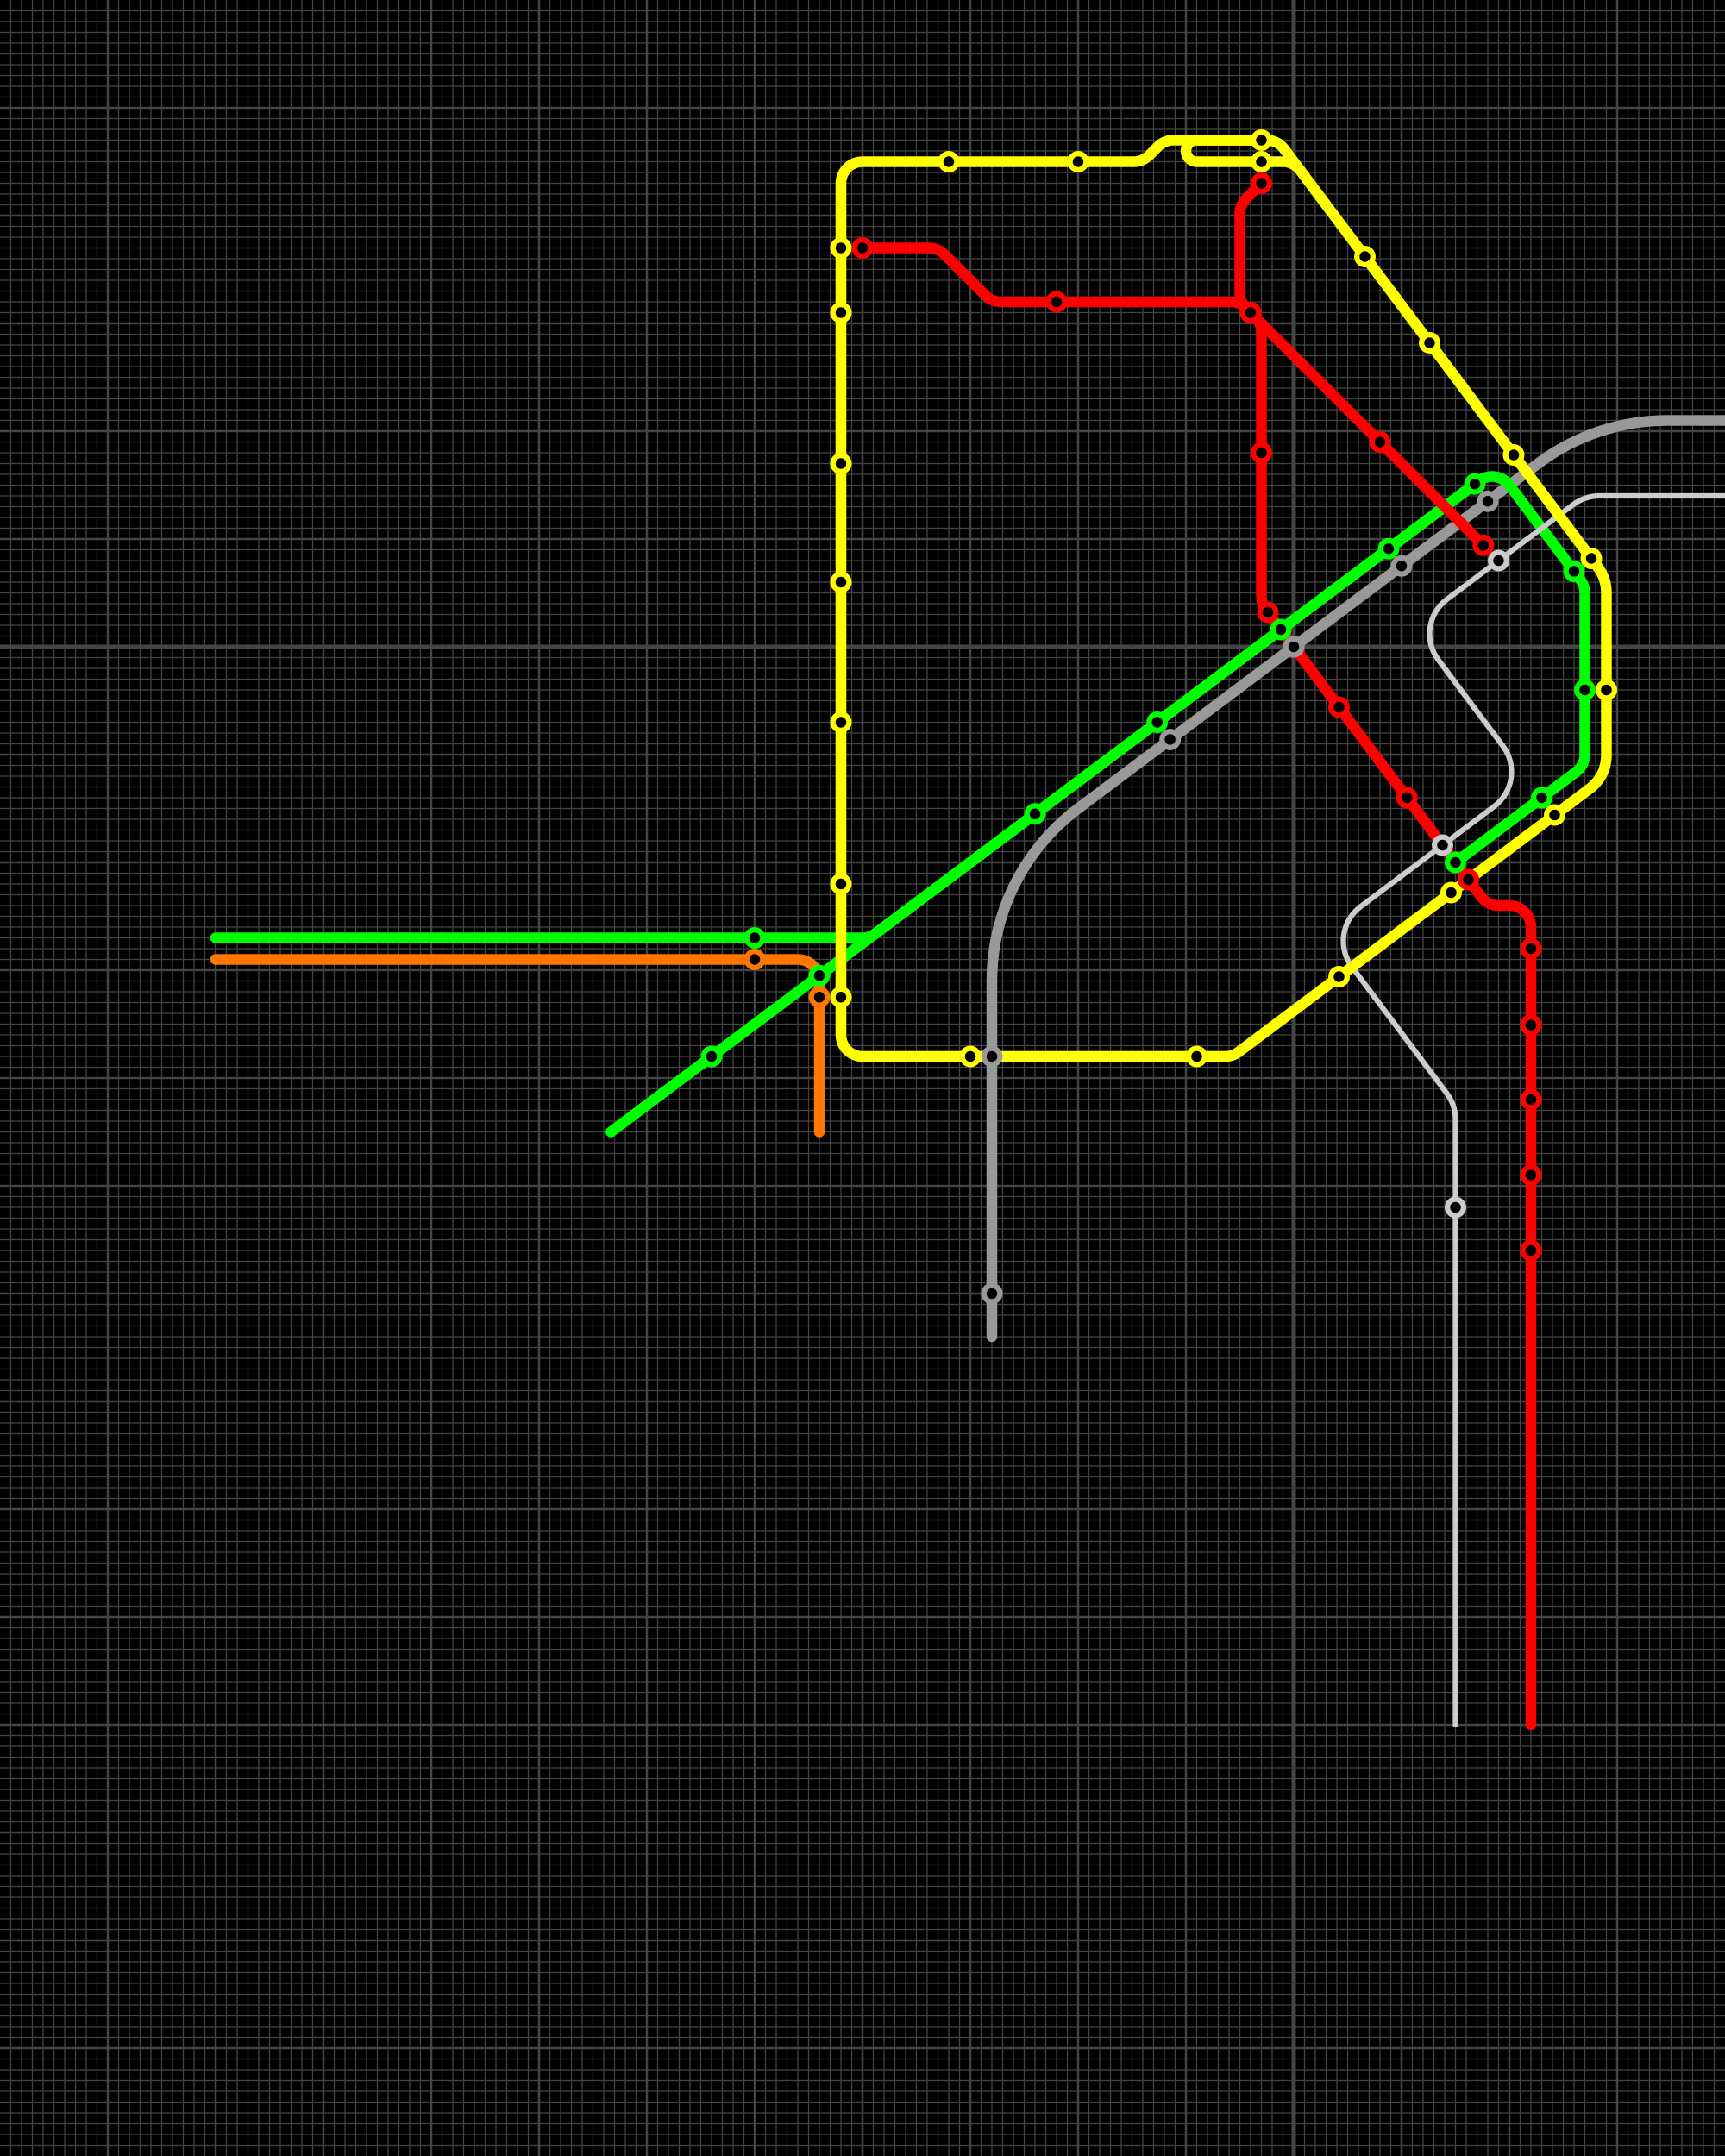
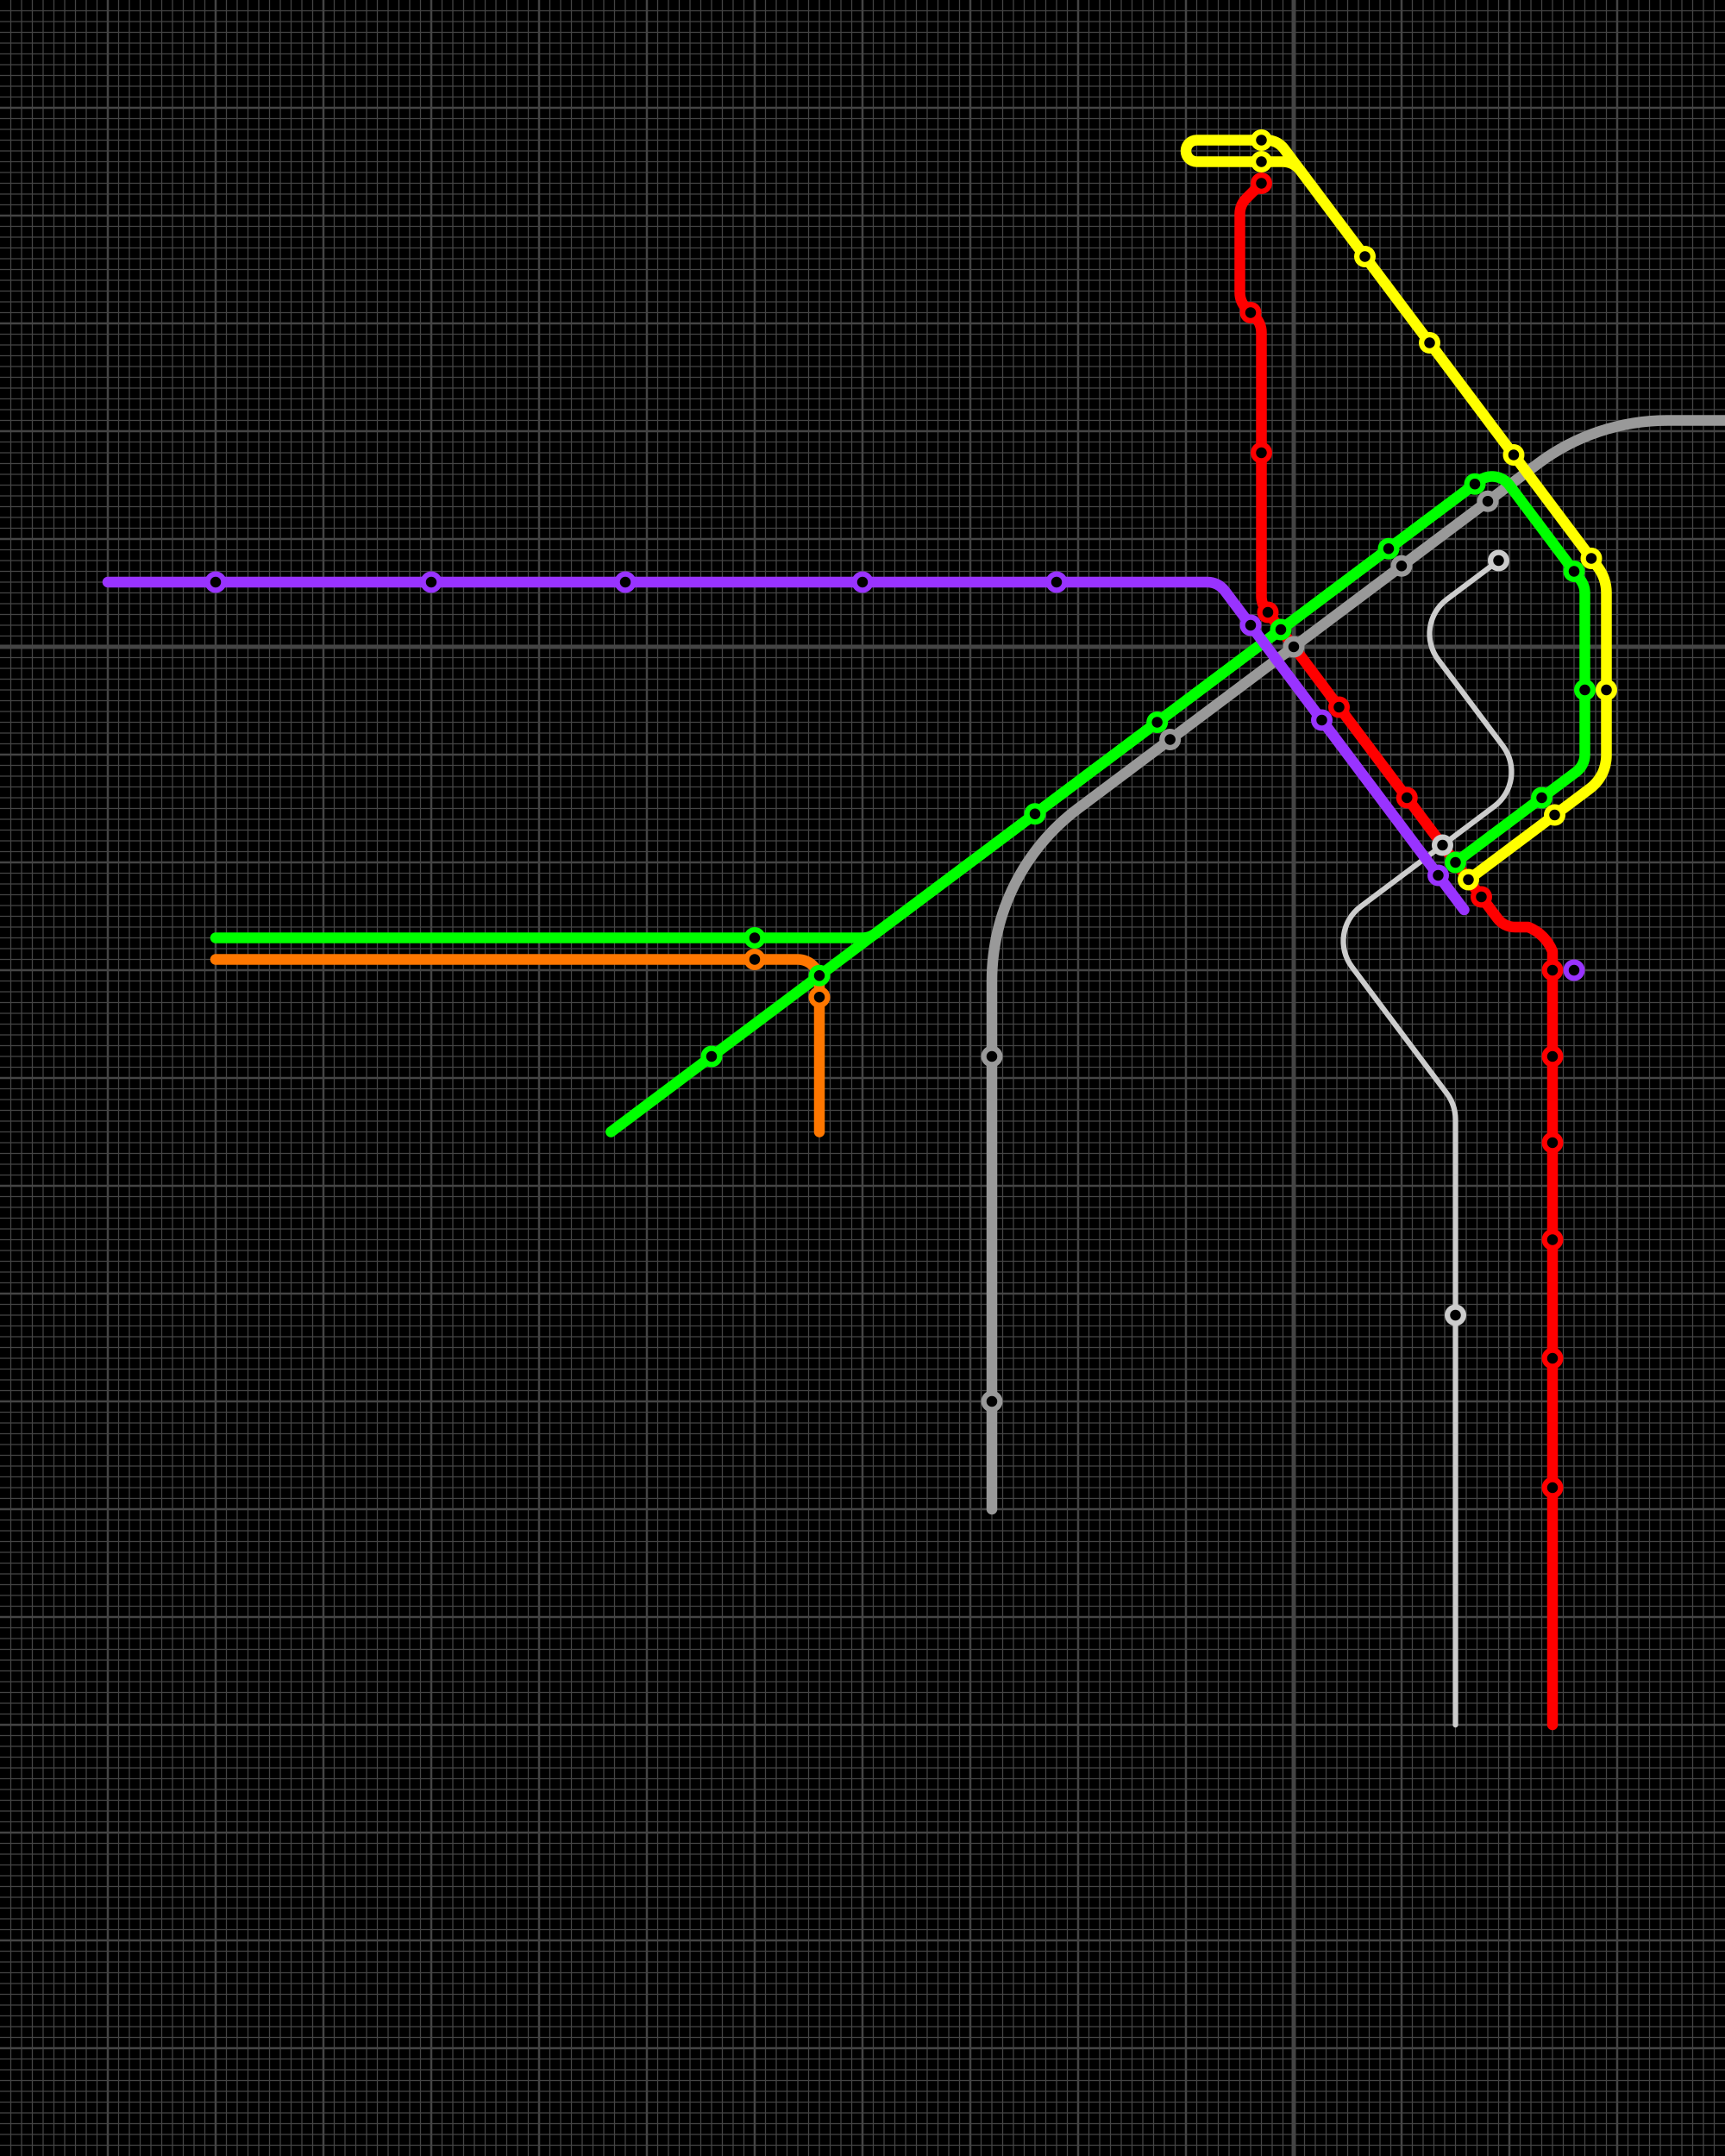
<svg xmlns="http://www.w3.org/2000/svg" baseProfile="full" height="2000" version="1.1" width="1600">
  <defs />
  <rect fill="#000000" height="2000" width="1600" x="0" y="0" />
  <line stroke="#444444" x1="10" x2="10" y1="0" y2="2000" />
  <line stroke="#444444" x1="20" x2="20" y1="0" y2="2000" />
  <line stroke="#444444" x1="30" x2="30" y1="0" y2="2000" />
  <line stroke="#444444" x1="40" x2="40" y1="0" y2="2000" />
  <line stroke="#444444" x1="50" x2="50" y1="0" y2="2000" />
  <line stroke="#444444" x1="60" x2="60" y1="0" y2="2000" />
  <line stroke="#444444" x1="70" x2="70" y1="0" y2="2000" />
  <line stroke="#444444" x1="80" x2="80" y1="0" y2="2000" />
  <line stroke="#444444" x1="90" x2="90" y1="0" y2="2000" />
  <line stroke="#444444" x1="100" x2="100" y1="0" y2="2000" />
  <line stroke="#444444" x1="110" x2="110" y1="0" y2="2000" />
  <line stroke="#444444" x1="120" x2="120" y1="0" y2="2000" />
  <line stroke="#444444" x1="130" x2="130" y1="0" y2="2000" />
  <line stroke="#444444" x1="140" x2="140" y1="0" y2="2000" />
  <line stroke="#444444" x1="150" x2="150" y1="0" y2="2000" />
  <line stroke="#444444" x1="160" x2="160" y1="0" y2="2000" />
  <line stroke="#444444" x1="170" x2="170" y1="0" y2="2000" />
  <line stroke="#444444" x1="180" x2="180" y1="0" y2="2000" />
  <line stroke="#444444" x1="190" x2="190" y1="0" y2="2000" />
  <line stroke="#444444" x1="200" x2="200" y1="0" y2="2000" />
  <line stroke="#444444" x1="210" x2="210" y1="0" y2="2000" />
  <line stroke="#444444" x1="220" x2="220" y1="0" y2="2000" />
  <line stroke="#444444" x1="230" x2="230" y1="0" y2="2000" />
  <line stroke="#444444" x1="240" x2="240" y1="0" y2="2000" />
  <line stroke="#444444" x1="250" x2="250" y1="0" y2="2000" />
  <line stroke="#444444" x1="260" x2="260" y1="0" y2="2000" />
  <line stroke="#444444" x1="270" x2="270" y1="0" y2="2000" />
  <line stroke="#444444" x1="280" x2="280" y1="0" y2="2000" />
  <line stroke="#444444" x1="290" x2="290" y1="0" y2="2000" />
  <line stroke="#444444" x1="300" x2="300" y1="0" y2="2000" />
  <line stroke="#444444" x1="310" x2="310" y1="0" y2="2000" />
  <line stroke="#444444" x1="320" x2="320" y1="0" y2="2000" />
  <line stroke="#444444" x1="330" x2="330" y1="0" y2="2000" />
  <line stroke="#444444" x1="340" x2="340" y1="0" y2="2000" />
  <line stroke="#444444" x1="350" x2="350" y1="0" y2="2000" />
  <line stroke="#444444" x1="360" x2="360" y1="0" y2="2000" />
  <line stroke="#444444" x1="370" x2="370" y1="0" y2="2000" />
  <line stroke="#444444" x1="380" x2="380" y1="0" y2="2000" />
  <line stroke="#444444" x1="390" x2="390" y1="0" y2="2000" />
  <line stroke="#444444" x1="400" x2="400" y1="0" y2="2000" />
  <line stroke="#444444" x1="410" x2="410" y1="0" y2="2000" />
  <line stroke="#444444" x1="420" x2="420" y1="0" y2="2000" />
  <line stroke="#444444" x1="430" x2="430" y1="0" y2="2000" />
  <line stroke="#444444" x1="440" x2="440" y1="0" y2="2000" />
  <line stroke="#444444" x1="450" x2="450" y1="0" y2="2000" />
  <line stroke="#444444" x1="460" x2="460" y1="0" y2="2000" />
  <line stroke="#444444" x1="470" x2="470" y1="0" y2="2000" />
  <line stroke="#444444" x1="480" x2="480" y1="0" y2="2000" />
  <line stroke="#444444" x1="490" x2="490" y1="0" y2="2000" />
  <line stroke="#444444" x1="500" x2="500" y1="0" y2="2000" />
  <line stroke="#444444" x1="510" x2="510" y1="0" y2="2000" />
  <line stroke="#444444" x1="520" x2="520" y1="0" y2="2000" />
  <line stroke="#444444" x1="530" x2="530" y1="0" y2="2000" />
  <line stroke="#444444" x1="540" x2="540" y1="0" y2="2000" />
  <line stroke="#444444" x1="550" x2="550" y1="0" y2="2000" />
  <line stroke="#444444" x1="560" x2="560" y1="0" y2="2000" />
  <line stroke="#444444" x1="570" x2="570" y1="0" y2="2000" />
  <line stroke="#444444" x1="580" x2="580" y1="0" y2="2000" />
  <line stroke="#444444" x1="590" x2="590" y1="0" y2="2000" />
  <line stroke="#444444" x1="600" x2="600" y1="0" y2="2000" />
  <line stroke="#444444" x1="610" x2="610" y1="0" y2="2000" />
  <line stroke="#444444" x1="620" x2="620" y1="0" y2="2000" />
  <line stroke="#444444" x1="630" x2="630" y1="0" y2="2000" />
  <line stroke="#444444" x1="640" x2="640" y1="0" y2="2000" />
  <line stroke="#444444" x1="650" x2="650" y1="0" y2="2000" />
  <line stroke="#444444" x1="660" x2="660" y1="0" y2="2000" />
  <line stroke="#444444" x1="670" x2="670" y1="0" y2="2000" />
  <line stroke="#444444" x1="680" x2="680" y1="0" y2="2000" />
  <line stroke="#444444" x1="690" x2="690" y1="0" y2="2000" />
  <line stroke="#444444" x1="700" x2="700" y1="0" y2="2000" />
  <line stroke="#444444" x1="710" x2="710" y1="0" y2="2000" />
  <line stroke="#444444" x1="720" x2="720" y1="0" y2="2000" />
  <line stroke="#444444" x1="730" x2="730" y1="0" y2="2000" />
  <line stroke="#444444" x1="740" x2="740" y1="0" y2="2000" />
  <line stroke="#444444" x1="750" x2="750" y1="0" y2="2000" />
  <line stroke="#444444" x1="760" x2="760" y1="0" y2="2000" />
  <line stroke="#444444" x1="770" x2="770" y1="0" y2="2000" />
  <line stroke="#444444" x1="780" x2="780" y1="0" y2="2000" />
  <line stroke="#444444" x1="790" x2="790" y1="0" y2="2000" />
  <line stroke="#444444" x1="800" x2="800" y1="0" y2="2000" />
  <line stroke="#444444" x1="810" x2="810" y1="0" y2="2000" />
  <line stroke="#444444" x1="820" x2="820" y1="0" y2="2000" />
  <line stroke="#444444" x1="830" x2="830" y1="0" y2="2000" />
  <line stroke="#444444" x1="840" x2="840" y1="0" y2="2000" />
  <line stroke="#444444" x1="850" x2="850" y1="0" y2="2000" />
  <line stroke="#444444" x1="860" x2="860" y1="0" y2="2000" />
  <line stroke="#444444" x1="870" x2="870" y1="0" y2="2000" />
  <line stroke="#444444" x1="880" x2="880" y1="0" y2="2000" />
  <line stroke="#444444" x1="890" x2="890" y1="0" y2="2000" />
  <line stroke="#444444" x1="900" x2="900" y1="0" y2="2000" />
  <line stroke="#444444" x1="910" x2="910" y1="0" y2="2000" />
  <line stroke="#444444" x1="920" x2="920" y1="0" y2="2000" />
  <line stroke="#444444" x1="930" x2="930" y1="0" y2="2000" />
  <line stroke="#444444" x1="940" x2="940" y1="0" y2="2000" />
  <line stroke="#444444" x1="950" x2="950" y1="0" y2="2000" />
  <line stroke="#444444" x1="960" x2="960" y1="0" y2="2000" />
  <line stroke="#444444" x1="970" x2="970" y1="0" y2="2000" />
  <line stroke="#444444" x1="980" x2="980" y1="0" y2="2000" />
  <line stroke="#444444" x1="990" x2="990" y1="0" y2="2000" />
  <line stroke="#444444" x1="1000" x2="1000" y1="0" y2="2000" />
  <line stroke="#444444" x1="1010" x2="1010" y1="0" y2="2000" />
  <line stroke="#444444" x1="1020" x2="1020" y1="0" y2="2000" />
  <line stroke="#444444" x1="1030" x2="1030" y1="0" y2="2000" />
  <line stroke="#444444" x1="1040" x2="1040" y1="0" y2="2000" />
  <line stroke="#444444" x1="1050" x2="1050" y1="0" y2="2000" />
  <line stroke="#444444" x1="1060" x2="1060" y1="0" y2="2000" />
  <line stroke="#444444" x1="1070" x2="1070" y1="0" y2="2000" />
  <line stroke="#444444" x1="1080" x2="1080" y1="0" y2="2000" />
  <line stroke="#444444" x1="1090" x2="1090" y1="0" y2="2000" />
  <line stroke="#444444" x1="1100" x2="1100" y1="0" y2="2000" />
  <line stroke="#444444" x1="1110" x2="1110" y1="0" y2="2000" />
  <line stroke="#444444" x1="1120" x2="1120" y1="0" y2="2000" />
  <line stroke="#444444" x1="1130" x2="1130" y1="0" y2="2000" />
  <line stroke="#444444" x1="1140" x2="1140" y1="0" y2="2000" />
  <line stroke="#444444" x1="1150" x2="1150" y1="0" y2="2000" />
  <line stroke="#444444" x1="1160" x2="1160" y1="0" y2="2000" />
  <line stroke="#444444" x1="1170" x2="1170" y1="0" y2="2000" />
  <line stroke="#444444" x1="1180" x2="1180" y1="0" y2="2000" />
  <line stroke="#444444" x1="1190" x2="1190" y1="0" y2="2000" />
  <line stroke="#444444" x1="1200" x2="1200" y1="0" y2="2000" />
  <line stroke="#444444" x1="1210" x2="1210" y1="0" y2="2000" />
  <line stroke="#444444" x1="1220" x2="1220" y1="0" y2="2000" />
  <line stroke="#444444" x1="1230" x2="1230" y1="0" y2="2000" />
  <line stroke="#444444" x1="1240" x2="1240" y1="0" y2="2000" />
  <line stroke="#444444" x1="1250" x2="1250" y1="0" y2="2000" />
  <line stroke="#444444" x1="1260" x2="1260" y1="0" y2="2000" />
  <line stroke="#444444" x1="1270" x2="1270" y1="0" y2="2000" />
  <line stroke="#444444" x1="1280" x2="1280" y1="0" y2="2000" />
  <line stroke="#444444" x1="1290" x2="1290" y1="0" y2="2000" />
  <line stroke="#444444" x1="1300" x2="1300" y1="0" y2="2000" />
  <line stroke="#444444" x1="1310" x2="1310" y1="0" y2="2000" />
  <line stroke="#444444" x1="1320" x2="1320" y1="0" y2="2000" />
  <line stroke="#444444" x1="1330" x2="1330" y1="0" y2="2000" />
  <line stroke="#444444" x1="1340" x2="1340" y1="0" y2="2000" />
  <line stroke="#444444" x1="1350" x2="1350" y1="0" y2="2000" />
  <line stroke="#444444" x1="1360" x2="1360" y1="0" y2="2000" />
  <line stroke="#444444" x1="1370" x2="1370" y1="0" y2="2000" />
  <line stroke="#444444" x1="1380" x2="1380" y1="0" y2="2000" />
  <line stroke="#444444" x1="1390" x2="1390" y1="0" y2="2000" />
  <line stroke="#444444" x1="1400" x2="1400" y1="0" y2="2000" />
  <line stroke="#444444" x1="1410" x2="1410" y1="0" y2="2000" />
  <line stroke="#444444" x1="1420" x2="1420" y1="0" y2="2000" />
  <line stroke="#444444" x1="1430" x2="1430" y1="0" y2="2000" />
  <line stroke="#444444" x1="1440" x2="1440" y1="0" y2="2000" />
  <line stroke="#444444" x1="1450" x2="1450" y1="0" y2="2000" />
  <line stroke="#444444" x1="1460" x2="1460" y1="0" y2="2000" />
  <line stroke="#444444" x1="1470" x2="1470" y1="0" y2="2000" />
  <line stroke="#444444" x1="1480" x2="1480" y1="0" y2="2000" />
  <line stroke="#444444" x1="1490" x2="1490" y1="0" y2="2000" />
  <line stroke="#444444" x1="1500" x2="1500" y1="0" y2="2000" />
  <line stroke="#444444" x1="1510" x2="1510" y1="0" y2="2000" />
  <line stroke="#444444" x1="1520" x2="1520" y1="0" y2="2000" />
  <line stroke="#444444" x1="1530" x2="1530" y1="0" y2="2000" />
  <line stroke="#444444" x1="1540" x2="1540" y1="0" y2="2000" />
  <line stroke="#444444" x1="1550" x2="1550" y1="0" y2="2000" />
  <line stroke="#444444" x1="1560" x2="1560" y1="0" y2="2000" />
  <line stroke="#444444" x1="1570" x2="1570" y1="0" y2="2000" />
  <line stroke="#444444" x1="1580" x2="1580" y1="0" y2="2000" />
  <line stroke="#444444" x1="1590" x2="1590" y1="0" y2="2000" />
  <line stroke="#444444" x1="0" x2="1600" y1="10" y2="10" />
  <line stroke="#444444" x1="0" x2="1600" y1="20" y2="20" />
  <line stroke="#444444" x1="0" x2="1600" y1="30" y2="30" />
  <line stroke="#444444" x1="0" x2="1600" y1="40" y2="40" />
  <line stroke="#444444" x1="0" x2="1600" y1="50" y2="50" />
  <line stroke="#444444" x1="0" x2="1600" y1="60" y2="60" />
  <line stroke="#444444" x1="0" x2="1600" y1="70" y2="70" />
  <line stroke="#444444" x1="0" x2="1600" y1="80" y2="80" />
  <line stroke="#444444" x1="0" x2="1600" y1="90" y2="90" />
  <line stroke="#444444" x1="0" x2="1600" y1="100" y2="100" />
  <line stroke="#444444" x1="0" x2="1600" y1="110" y2="110" />
  <line stroke="#444444" x1="0" x2="1600" y1="120" y2="120" />
  <line stroke="#444444" x1="0" x2="1600" y1="130" y2="130" />
  <line stroke="#444444" x1="0" x2="1600" y1="140" y2="140" />
  <line stroke="#444444" x1="0" x2="1600" y1="150" y2="150" />
  <line stroke="#444444" x1="0" x2="1600" y1="160" y2="160" />
  <line stroke="#444444" x1="0" x2="1600" y1="170" y2="170" />
  <line stroke="#444444" x1="0" x2="1600" y1="180" y2="180" />
  <line stroke="#444444" x1="0" x2="1600" y1="190" y2="190" />
  <line stroke="#444444" x1="0" x2="1600" y1="200" y2="200" />
  <line stroke="#444444" x1="0" x2="1600" y1="210" y2="210" />
  <line stroke="#444444" x1="0" x2="1600" y1="220" y2="220" />
  <line stroke="#444444" x1="0" x2="1600" y1="230" y2="230" />
  <line stroke="#444444" x1="0" x2="1600" y1="240" y2="240" />
  <line stroke="#444444" x1="0" x2="1600" y1="250" y2="250" />
  <line stroke="#444444" x1="0" x2="1600" y1="260" y2="260" />
  <line stroke="#444444" x1="0" x2="1600" y1="270" y2="270" />
  <line stroke="#444444" x1="0" x2="1600" y1="280" y2="280" />
  <line stroke="#444444" x1="0" x2="1600" y1="290" y2="290" />
  <line stroke="#444444" x1="0" x2="1600" y1="300" y2="300" />
  <line stroke="#444444" x1="0" x2="1600" y1="310" y2="310" />
  <line stroke="#444444" x1="0" x2="1600" y1="320" y2="320" />
  <line stroke="#444444" x1="0" x2="1600" y1="330" y2="330" />
  <line stroke="#444444" x1="0" x2="1600" y1="340" y2="340" />
  <line stroke="#444444" x1="0" x2="1600" y1="350" y2="350" />
  <line stroke="#444444" x1="0" x2="1600" y1="360" y2="360" />
  <line stroke="#444444" x1="0" x2="1600" y1="370" y2="370" />
  <line stroke="#444444" x1="0" x2="1600" y1="380" y2="380" />
  <line stroke="#444444" x1="0" x2="1600" y1="390" y2="390" />
  <line stroke="#444444" x1="0" x2="1600" y1="400" y2="400" />
  <line stroke="#444444" x1="0" x2="1600" y1="410" y2="410" />
  <line stroke="#444444" x1="0" x2="1600" y1="420" y2="420" />
  <line stroke="#444444" x1="0" x2="1600" y1="430" y2="430" />
  <line stroke="#444444" x1="0" x2="1600" y1="440" y2="440" />
  <line stroke="#444444" x1="0" x2="1600" y1="450" y2="450" />
  <line stroke="#444444" x1="0" x2="1600" y1="460" y2="460" />
  <line stroke="#444444" x1="0" x2="1600" y1="470" y2="470" />
  <line stroke="#444444" x1="0" x2="1600" y1="480" y2="480" />
  <line stroke="#444444" x1="0" x2="1600" y1="490" y2="490" />
  <line stroke="#444444" x1="0" x2="1600" y1="500" y2="500" />
  <line stroke="#444444" x1="0" x2="1600" y1="510" y2="510" />
  <line stroke="#444444" x1="0" x2="1600" y1="520" y2="520" />
  <line stroke="#444444" x1="0" x2="1600" y1="530" y2="530" />
  <line stroke="#444444" x1="0" x2="1600" y1="540" y2="540" />
  <line stroke="#444444" x1="0" x2="1600" y1="550" y2="550" />
  <line stroke="#444444" x1="0" x2="1600" y1="560" y2="560" />
  <line stroke="#444444" x1="0" x2="1600" y1="570" y2="570" />
  <line stroke="#444444" x1="0" x2="1600" y1="580" y2="580" />
  <line stroke="#444444" x1="0" x2="1600" y1="590" y2="590" />
  <line stroke="#444444" x1="0" x2="1600" y1="600" y2="600" />
  <line stroke="#444444" x1="0" x2="1600" y1="610" y2="610" />
  <line stroke="#444444" x1="0" x2="1600" y1="620" y2="620" />
  <line stroke="#444444" x1="0" x2="1600" y1="630" y2="630" />
  <line stroke="#444444" x1="0" x2="1600" y1="640" y2="640" />
  <line stroke="#444444" x1="0" x2="1600" y1="650" y2="650" />
  <line stroke="#444444" x1="0" x2="1600" y1="660" y2="660" />
  <line stroke="#444444" x1="0" x2="1600" y1="670" y2="670" />
  <line stroke="#444444" x1="0" x2="1600" y1="680" y2="680" />
  <line stroke="#444444" x1="0" x2="1600" y1="690" y2="690" />
  <line stroke="#444444" x1="0" x2="1600" y1="700" y2="700" />
  <line stroke="#444444" x1="0" x2="1600" y1="710" y2="710" />
  <line stroke="#444444" x1="0" x2="1600" y1="720" y2="720" />
  <line stroke="#444444" x1="0" x2="1600" y1="730" y2="730" />
  <line stroke="#444444" x1="0" x2="1600" y1="740" y2="740" />
  <line stroke="#444444" x1="0" x2="1600" y1="750" y2="750" />
  <line stroke="#444444" x1="0" x2="1600" y1="760" y2="760" />
  <line stroke="#444444" x1="0" x2="1600" y1="770" y2="770" />
  <line stroke="#444444" x1="0" x2="1600" y1="780" y2="780" />
  <line stroke="#444444" x1="0" x2="1600" y1="790" y2="790" />
  <line stroke="#444444" x1="0" x2="1600" y1="800" y2="800" />
  <line stroke="#444444" x1="0" x2="1600" y1="810" y2="810" />
  <line stroke="#444444" x1="0" x2="1600" y1="820" y2="820" />
  <line stroke="#444444" x1="0" x2="1600" y1="830" y2="830" />
  <line stroke="#444444" x1="0" x2="1600" y1="840" y2="840" />
  <line stroke="#444444" x1="0" x2="1600" y1="850" y2="850" />
  <line stroke="#444444" x1="0" x2="1600" y1="860" y2="860" />
  <line stroke="#444444" x1="0" x2="1600" y1="870" y2="870" />
  <line stroke="#444444" x1="0" x2="1600" y1="880" y2="880" />
  <line stroke="#444444" x1="0" x2="1600" y1="890" y2="890" />
  <line stroke="#444444" x1="0" x2="1600" y1="900" y2="900" />
  <line stroke="#444444" x1="0" x2="1600" y1="910" y2="910" />
  <line stroke="#444444" x1="0" x2="1600" y1="920" y2="920" />
  <line stroke="#444444" x1="0" x2="1600" y1="930" y2="930" />
  <line stroke="#444444" x1="0" x2="1600" y1="940" y2="940" />
  <line stroke="#444444" x1="0" x2="1600" y1="950" y2="950" />
  <line stroke="#444444" x1="0" x2="1600" y1="960" y2="960" />
  <line stroke="#444444" x1="0" x2="1600" y1="970" y2="970" />
  <line stroke="#444444" x1="0" x2="1600" y1="980" y2="980" />
  <line stroke="#444444" x1="0" x2="1600" y1="990" y2="990" />
  <line stroke="#444444" x1="0" x2="1600" y1="1000" y2="1000" />
  <line stroke="#444444" x1="0" x2="1600" y1="1010" y2="1010" />
  <line stroke="#444444" x1="0" x2="1600" y1="1020" y2="1020" />
  <line stroke="#444444" x1="0" x2="1600" y1="1030" y2="1030" />
  <line stroke="#444444" x1="0" x2="1600" y1="1040" y2="1040" />
  <line stroke="#444444" x1="0" x2="1600" y1="1050" y2="1050" />
  <line stroke="#444444" x1="0" x2="1600" y1="1060" y2="1060" />
  <line stroke="#444444" x1="0" x2="1600" y1="1070" y2="1070" />
  <line stroke="#444444" x1="0" x2="1600" y1="1080" y2="1080" />
  <line stroke="#444444" x1="0" x2="1600" y1="1090" y2="1090" />
  <line stroke="#444444" x1="0" x2="1600" y1="1100" y2="1100" />
  <line stroke="#444444" x1="0" x2="1600" y1="1110" y2="1110" />
  <line stroke="#444444" x1="0" x2="1600" y1="1120" y2="1120" />
  <line stroke="#444444" x1="0" x2="1600" y1="1130" y2="1130" />
  <line stroke="#444444" x1="0" x2="1600" y1="1140" y2="1140" />
  <line stroke="#444444" x1="0" x2="1600" y1="1150" y2="1150" />
  <line stroke="#444444" x1="0" x2="1600" y1="1160" y2="1160" />
  <line stroke="#444444" x1="0" x2="1600" y1="1170" y2="1170" />
  <line stroke="#444444" x1="0" x2="1600" y1="1180" y2="1180" />
  <line stroke="#444444" x1="0" x2="1600" y1="1190" y2="1190" />
  <line stroke="#444444" x1="0" x2="1600" y1="1200" y2="1200" />
  <line stroke="#444444" x1="0" x2="1600" y1="1210" y2="1210" />
  <line stroke="#444444" x1="0" x2="1600" y1="1220" y2="1220" />
  <line stroke="#444444" x1="0" x2="1600" y1="1230" y2="1230" />
  <line stroke="#444444" x1="0" x2="1600" y1="1240" y2="1240" />
  <line stroke="#444444" x1="0" x2="1600" y1="1250" y2="1250" />
  <line stroke="#444444" x1="0" x2="1600" y1="1260" y2="1260" />
  <line stroke="#444444" x1="0" x2="1600" y1="1270" y2="1270" />
  <line stroke="#444444" x1="0" x2="1600" y1="1280" y2="1280" />
  <line stroke="#444444" x1="0" x2="1600" y1="1290" y2="1290" />
  <line stroke="#444444" x1="0" x2="1600" y1="1300" y2="1300" />
  <line stroke="#444444" x1="0" x2="1600" y1="1310" y2="1310" />
  <line stroke="#444444" x1="0" x2="1600" y1="1320" y2="1320" />
  <line stroke="#444444" x1="0" x2="1600" y1="1330" y2="1330" />
  <line stroke="#444444" x1="0" x2="1600" y1="1340" y2="1340" />
  <line stroke="#444444" x1="0" x2="1600" y1="1350" y2="1350" />
  <line stroke="#444444" x1="0" x2="1600" y1="1360" y2="1360" />
  <line stroke="#444444" x1="0" x2="1600" y1="1370" y2="1370" />
  <line stroke="#444444" x1="0" x2="1600" y1="1380" y2="1380" />
  <line stroke="#444444" x1="0" x2="1600" y1="1390" y2="1390" />
  <line stroke="#444444" x1="0" x2="1600" y1="1400" y2="1400" />
  <line stroke="#444444" x1="0" x2="1600" y1="1410" y2="1410" />
  <line stroke="#444444" x1="0" x2="1600" y1="1420" y2="1420" />
  <line stroke="#444444" x1="0" x2="1600" y1="1430" y2="1430" />
  <line stroke="#444444" x1="0" x2="1600" y1="1440" y2="1440" />
  <line stroke="#444444" x1="0" x2="1600" y1="1450" y2="1450" />
  <line stroke="#444444" x1="0" x2="1600" y1="1460" y2="1460" />
  <line stroke="#444444" x1="0" x2="1600" y1="1470" y2="1470" />
  <line stroke="#444444" x1="0" x2="1600" y1="1480" y2="1480" />
  <line stroke="#444444" x1="0" x2="1600" y1="1490" y2="1490" />
  <line stroke="#444444" x1="0" x2="1600" y1="1500" y2="1500" />
  <line stroke="#444444" x1="0" x2="1600" y1="1510" y2="1510" />
  <line stroke="#444444" x1="0" x2="1600" y1="1520" y2="1520" />
  <line stroke="#444444" x1="0" x2="1600" y1="1530" y2="1530" />
  <line stroke="#444444" x1="0" x2="1600" y1="1540" y2="1540" />
  <line stroke="#444444" x1="0" x2="1600" y1="1550" y2="1550" />
  <line stroke="#444444" x1="0" x2="1600" y1="1560" y2="1560" />
  <line stroke="#444444" x1="0" x2="1600" y1="1570" y2="1570" />
  <line stroke="#444444" x1="0" x2="1600" y1="1580" y2="1580" />
  <line stroke="#444444" x1="0" x2="1600" y1="1590" y2="1590" />
  <line stroke="#444444" x1="0" x2="1600" y1="1600" y2="1600" />
  <line stroke="#444444" x1="0" x2="1600" y1="1610" y2="1610" />
  <line stroke="#444444" x1="0" x2="1600" y1="1620" y2="1620" />
  <line stroke="#444444" x1="0" x2="1600" y1="1630" y2="1630" />
  <line stroke="#444444" x1="0" x2="1600" y1="1640" y2="1640" />
  <line stroke="#444444" x1="0" x2="1600" y1="1650" y2="1650" />
  <line stroke="#444444" x1="0" x2="1600" y1="1660" y2="1660" />
  <line stroke="#444444" x1="0" x2="1600" y1="1670" y2="1670" />
  <line stroke="#444444" x1="0" x2="1600" y1="1680" y2="1680" />
  <line stroke="#444444" x1="0" x2="1600" y1="1690" y2="1690" />
  <line stroke="#444444" x1="0" x2="1600" y1="1700" y2="1700" />
  <line stroke="#444444" x1="0" x2="1600" y1="1710" y2="1710" />
  <line stroke="#444444" x1="0" x2="1600" y1="1720" y2="1720" />
  <line stroke="#444444" x1="0" x2="1600" y1="1730" y2="1730" />
  <line stroke="#444444" x1="0" x2="1600" y1="1740" y2="1740" />
  <line stroke="#444444" x1="0" x2="1600" y1="1750" y2="1750" />
  <line stroke="#444444" x1="0" x2="1600" y1="1760" y2="1760" />
  <line stroke="#444444" x1="0" x2="1600" y1="1770" y2="1770" />
  <line stroke="#444444" x1="0" x2="1600" y1="1780" y2="1780" />
  <line stroke="#444444" x1="0" x2="1600" y1="1790" y2="1790" />
  <line stroke="#444444" x1="0" x2="1600" y1="1800" y2="1800" />
  <line stroke="#444444" x1="0" x2="1600" y1="1810" y2="1810" />
  <line stroke="#444444" x1="0" x2="1600" y1="1820" y2="1820" />
  <line stroke="#444444" x1="0" x2="1600" y1="1830" y2="1830" />
  <line stroke="#444444" x1="0" x2="1600" y1="1840" y2="1840" />
  <line stroke="#444444" x1="0" x2="1600" y1="1850" y2="1850" />
  <line stroke="#444444" x1="0" x2="1600" y1="1860" y2="1860" />
  <line stroke="#444444" x1="0" x2="1600" y1="1870" y2="1870" />
  <line stroke="#444444" x1="0" x2="1600" y1="1880" y2="1880" />
  <line stroke="#444444" x1="0" x2="1600" y1="1890" y2="1890" />
  <line stroke="#444444" x1="0" x2="1600" y1="1900" y2="1900" />
  <line stroke="#444444" x1="0" x2="1600" y1="1910" y2="1910" />
  <line stroke="#444444" x1="0" x2="1600" y1="1920" y2="1920" />
  <line stroke="#444444" x1="0" x2="1600" y1="1930" y2="1930" />
  <line stroke="#444444" x1="0" x2="1600" y1="1940" y2="1940" />
  <line stroke="#444444" x1="0" x2="1600" y1="1950" y2="1950" />
  <line stroke="#444444" x1="0" x2="1600" y1="1960" y2="1960" />
  <line stroke="#444444" x1="0" x2="1600" y1="1970" y2="1970" />
  <line stroke="#444444" x1="0" x2="1600" y1="1980" y2="1980" />
  <line stroke="#444444" x1="0" x2="1600" y1="1990" y2="1990" />
  <line stroke="#444444" stroke-width="2" x1="100" x2="100" y1="0" y2="2000" />
  <line stroke="#444444" stroke-width="2" x1="200" x2="200" y1="0" y2="2000" />
  <line stroke="#444444" stroke-width="2" x1="300" x2="300" y1="0" y2="2000" />
  <line stroke="#444444" stroke-width="2" x1="400" x2="400" y1="0" y2="2000" />
  <line stroke="#444444" stroke-width="2" x1="500" x2="500" y1="0" y2="2000" />
  <line stroke="#444444" stroke-width="2" x1="600" x2="600" y1="0" y2="2000" />
  <line stroke="#444444" stroke-width="2" x1="700" x2="700" y1="0" y2="2000" />
  <line stroke="#444444" stroke-width="2" x1="800" x2="800" y1="0" y2="2000" />
  <line stroke="#444444" stroke-width="2" x1="900" x2="900" y1="0" y2="2000" />
  <line stroke="#444444" stroke-width="2" x1="1000" x2="1000" y1="0" y2="2000" />
  <line stroke="#444444" stroke-width="2" x1="1100" x2="1100" y1="0" y2="2000" />
  <line stroke="#444444" stroke-width="2" x1="1200" x2="1200" y1="0" y2="2000" />
  <line stroke="#444444" stroke-width="2" x1="1300" x2="1300" y1="0" y2="2000" />
  <line stroke="#444444" stroke-width="2" x1="1400" x2="1400" y1="0" y2="2000" />
  <line stroke="#444444" stroke-width="2" x1="1500" x2="1500" y1="0" y2="2000" />
  <line stroke="#444444" stroke-width="2" x1="0" x2="1600" y1="100" y2="100" />
  <line stroke="#444444" stroke-width="2" x1="0" x2="1600" y1="200" y2="200" />
  <line stroke="#444444" stroke-width="2" x1="0" x2="1600" y1="300" y2="300" />
  <line stroke="#444444" stroke-width="2" x1="0" x2="1600" y1="400" y2="400" />
  <line stroke="#444444" stroke-width="2" x1="0" x2="1600" y1="500" y2="500" />
  <line stroke="#444444" stroke-width="2" x1="0" x2="1600" y1="600" y2="600" />
  <line stroke="#444444" stroke-width="2" x1="0" x2="1600" y1="700" y2="700" />
  <line stroke="#444444" stroke-width="2" x1="0" x2="1600" y1="800" y2="800" />
  <line stroke="#444444" stroke-width="2" x1="0" x2="1600" y1="900" y2="900" />
  <line stroke="#444444" stroke-width="2" x1="0" x2="1600" y1="1000" y2="1000" />
  <line stroke="#444444" stroke-width="2" x1="0" x2="1600" y1="1100" y2="1100" />
  <line stroke="#444444" stroke-width="2" x1="0" x2="1600" y1="1200" y2="1200" />
  <line stroke="#444444" stroke-width="2" x1="0" x2="1600" y1="1300" y2="1300" />
  <line stroke="#444444" stroke-width="2" x1="0" x2="1600" y1="1400" y2="1400" />
  <line stroke="#444444" stroke-width="2" x1="0" x2="1600" y1="1500" y2="1500" />
  <line stroke="#444444" stroke-width="2" x1="0" x2="1600" y1="1600" y2="1600" />
  <line stroke="#444444" stroke-width="2" x1="0" x2="1600" y1="1700" y2="1700" />
  <line stroke="#444444" stroke-width="2" x1="0" x2="1600" y1="1800" y2="1800" />
  <line stroke="#444444" stroke-width="2" x1="0" x2="1600" y1="1900" y2="1900" />
  <line stroke="#444444" stroke-width="4" x1="1200" x2="1200" y1="0" y2="2000" />
  <line stroke="#444444" stroke-width="4" x1="0" x2="1600" y1="600" y2="600" />
  <g id="lines">
-     <path d="M 2200,390 L 1546.667,390.0 A 200 200 0 0,0 1426.667 430.0 L 1000.0,750.0 A 200 200 0 0,0 920.0 910.0 L 920,1240" fill="none" stroke="#999999" stroke-linecap="round" stroke-linejoin="round" stroke-width="10.0" />
+     <path d="M 2200,390 L 1546.667,390.0 A 200 200 0 0,0 1426.667 430.0 L 1000.0,750.0 A 200 200 0 0,0 920.0 910.0 L 920,1400" fill="none" stroke="#999999" stroke-linecap="round" stroke-linejoin="round" stroke-width="10.0" />
    <path d="M 1350,800 L 1462.0,716.0 A 20 20 0 0,0 1470.0 700.0 L 1470.0,550.0 A 20 20 0 0,0 1466.0 538.0 L 1400.0,450.0 A 20 20 0 0,0 1372.0 446.0 L 566.667,1050" fill="none" stroke="#00FF00" stroke-linecap="round" stroke-linejoin="round" stroke-width="10.0" />
    <path d="M 1368.0,449.0 L 812,866.0 A 20 20 0 0,1 800 870.0 L 200,870" fill="none" stroke="#00FF00" stroke-linecap="round" stroke-linejoin="round" stroke-width="10.0" />
-     <path d="M 1420,1600 L 1420.0,860.0 A 20 20 0 0,0 1400.0 840.0 L 1390.0,840.0 A 20 20 0 0,1 1374.0 832.0 L 1174.0,565.333 A 20 20 0 0,1 1170.0 553.333 L 1170.0,308.284 A 20 20 0 0,0 1164.142 294.142 L 1155.858,285.858 A 20 20 0 0,1 1150.0 271.716 L 1150.0,198.284 A 20 20 0 0,1 1155.858 184.142 L 1170,170" fill="none" stroke="#FF0000" stroke-linecap="round" stroke-linejoin="round" stroke-width="10.0" />
-     <path d="M 1350,1600 L 1350.0,1038.333 A 40 40 0 0,0 1342.0 1014.333 L 1254.0,897.0 A 40 40 0 0,1 1262.0 841.0 L 1386.0,748.0 A 40 40 0 0,0 1394.0 692.0 L 1334.0,612.0 A 40 40 0 0,1 1342.0 556.0 L 1459.333,468.0 A 40 40 0 0,1 1483.333 460.0 L 2200,460" fill="none" stroke="#CCCCCC" stroke-linecap="round" stroke-linejoin="round" stroke-width="5.0" />
-     <path d="M 1346.0,828.0 L 1474.845,731.367 A 40 40 0 0,0 1486.0 718.0 L 1486.0,718.0 A 40 40 0 0,0 1490.0 701.056 L 1490.0,549.658 A 40 40 0 0,0 1488.0 537.333 L 1488.0,537.333 A 40 40 0 0,0 1482.205 526.274 L 1191.0,138.0 A 20 20 0 0,0 1175.0 130.0 L 1110.0,130.0 A 10.0 10.0 0 0,0 1100.0 140.0 L 1100.0,140.0 A 10.0 10.0 0 0,0 1110.0 150.0 L 1190.0,150.0 A 20 20 0 0,1 1206.0 158.0 L 1212.0,166.0" fill="none" stroke="#FFFF00" stroke-linecap="round" stroke-linejoin="round" stroke-width="10.0" />
-     <path d="M 1170,130 L 1088.284,130.0 A 20 20 0 0,0 1074.142 135.858 L 1065.858,144.142 A 20 20 0 0,1 1051.716 150.0 L 800.0,150.0 A 20 20 0 0,0 780.0 170.0 L 780.0,960.0 A 20 20 0 0,0 800.0 980.0 L 1136.667,980.0 A 20 20 0 0,0 1148.667 976.0 L 1346.0,828.0" fill="none" stroke="#FFFF00" stroke-linecap="round" stroke-linejoin="round" stroke-width="10.0" />
+     <path d="M 1440,1600 L 1440.0,882.5 A 40 40 0 0,0 1417.5 860.0 L 1405.0,860.0 A 20 20 0 0,1 1389.0 852.0 L 1174.0,565.333 A 20 20 0 0,1 1170.0 553.333 L 1170,420" fill="none" stroke="#FF0000" stroke-linecap="round" stroke-linejoin="round" stroke-width="10.0" />
+     <path d="M 1350,1600 L 1350.0,1038.333 A 40 40 0 0,0 1342.0 1014.333 L 1254.0,897.0 A 40 40 0 0,1 1262.0 841.0 L 1338.0,784.0" fill="none" stroke="#CCCCCC" stroke-linecap="round" stroke-linejoin="round" stroke-width="5.0" />
+     <path d="M 1362.0,816.0 L 1474.845,731.367 A 40 40 0 0,0 1486.0 718.0 L 1486.0,718.0 A 40 40 0 0,0 1490.0 701.056 L 1490.0,549.658 A 40 40 0 0,0 1488.0 537.333 L 1488.0,537.333 A 40 40 0 0,0 1482.205 526.274 L 1191.0,138.0 A 20 20 0 0,0 1175.0 130.0 L 1110.0,130.0 A 10.0 10.0 0 0,0 1100.0 140.0 L 1100.0,140.0 A 10.0 10.0 0 0,0 1110.0 150.0 L 1190.0,150.0 A 20 20 0 0,1 1206.0 158.0 L 1212.0,166.0" fill="none" stroke="#FFFF00" stroke-linecap="round" stroke-linejoin="round" stroke-width="10.0" />
+     <path d="M 1170,420 L 1170.0,308.284 A 20 20 0 0,0 1164.142 294.142 L 1155.858,285.858 A 20 20 0 0,1 1150.0 271.716 L 1150.0,198.284 A 20 20 0 0,1 1155.858 184.142 L 1170,170" fill="none" stroke="#FF0000" stroke-linecap="round" stroke-linejoin="round" stroke-width="10.0" />
    <path d="M 200,890 L 740.0,890.0 A 20 20 0 0,1 760.0 910.0 L 760,1050" fill="none" stroke="#FF7700" stroke-linecap="round" stroke-linejoin="round" stroke-width="10.0" />
-     <path d="M 1375.858,505.858 L 1155.858,285.858 A 20 20 0 0,0 1141.716 280.0 L 928.284,280.0 A 20 20 0 0,1 914.142 274.142 L 875.858,235.858 A 20 20 0 0,0 861.716 230.0 L 800,230" fill="none" stroke="#FF0000" stroke-linecap="round" stroke-linejoin="round" stroke-width="10.0" />
+     <path d="M 1358.0,844.0 L 1136.0,548.0 A 20 20 0 0,0 1120.0 540.0 L 100,540" fill="none" stroke="#9933FF" stroke-linecap="round" stroke-linejoin="round" stroke-width="10.0" />
+     <path d="M 1338.0,784.0 L 1386.0,748.0 A 40 40 0 0,0 1394.0 692.0 L 1334.0,612.0 A 40 40 0 0,1 1342.0 556.0 L 1390,520" fill="none" stroke="#CCCCCC" stroke-linecap="round" stroke-linejoin="round" stroke-width="5.0" />
  </g>
  <g id="stops">
    <circle cx="1380" cy="465" fill="#000000" r="7.5" stroke="#999999" stroke-width="5.0" />
    <circle cx="1300" cy="525" fill="#000000" r="7.5" stroke="#999999" stroke-width="5.0" />
    <circle cx="1200" cy="600" fill="#000000" r="7.5" stroke="#999999" stroke-width="5.0" />
    <circle cx="1085.333" cy="686.0" fill="#000000" r="7.5" stroke="#999999" stroke-width="5.0" />
    <circle cx="920" cy="980" fill="#000000" r="7.5" stroke="#999999" stroke-width="5.0" />
-     <circle cx="920" cy="1200" fill="#000000" r="7.5" stroke="#999999" stroke-width="5.0" />
+     <circle cx="920" cy="1300" fill="#000000" r="7.5" stroke="#999999" stroke-width="5.0" />
    <circle cx="1350" cy="800" fill="#000000" r="7.5" stroke="#00FF00" stroke-width="5.0" />
    <circle cx="1430" cy="740" fill="#000000" r="7.5" stroke="#00FF00" stroke-width="5.0" />
    <circle cx="1470" cy="640" fill="#000000" r="7.5" stroke="#00FF00" stroke-width="5.0" />
    <circle cx="1460" cy="530" fill="#000000" r="7.5" stroke="#00FF00" stroke-width="5.0" />
    <circle cx="1368.0" cy="449.0" fill="#000000" r="7.5" stroke="#00FF00" stroke-width="5.0" />
    <circle cx="1288.0" cy="509.0" fill="#000000" r="7.5" stroke="#00FF00" stroke-width="5.0" />
    <circle cx="1188.0" cy="584.0" fill="#000000" r="7.5" stroke="#00FF00" stroke-width="5.0" />
    <circle cx="1073.333" cy="670" fill="#000000" r="7.5" stroke="#00FF00" stroke-width="5.0" />
    <circle cx="960" cy="755.0" fill="#000000" r="7.5" stroke="#00FF00" stroke-width="5.0" />
    <circle cx="760" cy="905.0" fill="#000000" r="7.5" stroke="#00FF00" stroke-width="5.0" />
    <circle cx="660" cy="980.0" fill="#000000" r="7.5" stroke="#00FF00" stroke-width="5.0" />
    <circle cx="700" cy="870" fill="#000000" r="7.5" stroke="#00FF00" stroke-width="5.0" />
-     <circle cx="1420" cy="1160" fill="#000000" r="7.5" stroke="#FF0000" stroke-width="5.0" />
-     <circle cx="1420" cy="1090" fill="#000000" r="7.5" stroke="#FF0000" stroke-width="5.0" />
-     <circle cx="1420" cy="1020" fill="#000000" r="7.5" stroke="#FF0000" stroke-width="5.0" />
-     <circle cx="1420" cy="950.858" fill="#000000" r="7.5" stroke="#FF0000" stroke-width="5.0" />
-     <circle cx="1420" cy="880" fill="#000000" r="7.5" stroke="#FF0000" stroke-width="5.0" />
-     <circle cx="1362.0" cy="816.0" fill="#000000" r="7.5" stroke="#FF0000" stroke-width="5.0" />
+     <circle cx="1440" cy="1380" fill="#000000" r="7.5" stroke="#FF0000" stroke-width="5.0" />
+     <circle cx="1440" cy="1260" fill="#000000" r="7.5" stroke="#FF0000" stroke-width="5.0" />
+     <circle cx="1440" cy="1150" fill="#000000" r="7.5" stroke="#FF0000" stroke-width="5.0" />
+     <circle cx="1440" cy="1060" fill="#000000" r="7.5" stroke="#FF0000" stroke-width="5.0" />
+     <circle cx="1440" cy="980" fill="#000000" r="7.5" stroke="#FF0000" stroke-width="5.0" />
+     <circle cx="1440" cy="900" fill="#000000" r="7.5" stroke="#FF0000" stroke-width="5.0" />
+     <circle cx="1374.0" cy="832.0" fill="#000000" r="7.5" stroke="#FF0000" stroke-width="5.0" />
    <circle cx="1305" cy="740" fill="#000000" r="7.5" stroke="#FF0000" stroke-width="5.0" />
    <circle cx="1242.0" cy="656.0" fill="#000000" r="7.5" stroke="#FF0000" stroke-width="5.0" />
    <circle cx="1176.0" cy="568.0" fill="#000000" r="7.5" stroke="#FF0000" stroke-width="5.0" />
    <circle cx="1170" cy="420" fill="#000000" r="7.5" stroke="#FF0000" stroke-width="5.0" />
-     <circle cx="1160" cy="290" fill="#000000" r="7.5" stroke="#FF0000" stroke-width="5.0" />
-     <circle cx="1170" cy="170" fill="#000000" r="7.5" stroke="#FF0000" stroke-width="5.0" />
-     <circle cx="1350" cy="1120" fill="#000000" r="7.5" stroke="#CCCCCC" stroke-width="5.0" />
+     <circle cx="1350" cy="1220" fill="#000000" r="7.5" stroke="#CCCCCC" stroke-width="5.0" />
    <circle cx="1338.0" cy="784.0" fill="#000000" r="7.5" stroke="#CCCCCC" stroke-width="5.0" />
-     <circle cx="1390" cy="520" fill="#000000" r="7.5" stroke="#CCCCCC" stroke-width="5.0" />
-     <circle cx="1346.0" cy="828.0" fill="#000000" r="7.5" stroke="#FFFF00" stroke-width="5.0" />
+     <circle cx="1362.0" cy="816.0" fill="#000000" r="7.5" stroke="#FFFF00" stroke-width="5.0" />
    <circle cx="1442.0" cy="756.0" fill="#000000" r="7.5" stroke="#FFFF00" stroke-width="5.0" />
    <circle cx="1490" cy="640" fill="#000000" r="7.5" stroke="#FFFF00" stroke-width="5.0" />
    <circle cx="1476.0" cy="518.0" fill="#000000" r="7.5" stroke="#FFFF00" stroke-width="5.0" />
    <circle cx="1404.0" cy="422.0" fill="#000000" r="7.5" stroke="#FFFF00" stroke-width="5.0" />
    <circle cx="1326.0" cy="318.0" fill="#000000" r="7.5" stroke="#FFFF00" stroke-width="5.0" />
    <circle cx="1266.0" cy="238.0" fill="#000000" r="7.5" stroke="#FFFF00" stroke-width="5.0" />
    <circle cx="1170" cy="130" fill="#000000" r="7.5" stroke="#FFFF00" stroke-width="5.0" />
    <circle cx="1170" cy="150" fill="#000000" r="7.5" stroke="#FFFF00" stroke-width="5.0" />
-     <circle cx="1000" cy="150" fill="#000000" r="7.5" stroke="#FFFF00" stroke-width="5.0" />
-     <circle cx="880" cy="150" fill="#000000" r="7.5" stroke="#FFFF00" stroke-width="5.0" />
-     <circle cx="780" cy="230" fill="#000000" r="7.5" stroke="#FFFF00" stroke-width="5.0" />
-     <circle cx="780" cy="290" fill="#000000" r="7.5" stroke="#FFFF00" stroke-width="5.0" />
-     <circle cx="780" cy="430" fill="#000000" r="7.5" stroke="#FFFF00" stroke-width="5.0" />
-     <circle cx="780" cy="540" fill="#000000" r="7.5" stroke="#FFFF00" stroke-width="5.0" />
-     <circle cx="780" cy="670" fill="#000000" r="7.5" stroke="#FFFF00" stroke-width="5.0" />
-     <circle cx="780" cy="820" fill="#000000" r="7.5" stroke="#FFFF00" stroke-width="5.0" />
-     <circle cx="780" cy="925.0" fill="#000000" r="7.5" stroke="#FFFF00" stroke-width="5.0" />
-     <circle cx="900" cy="980" fill="#000000" r="7.5" stroke="#FFFF00" stroke-width="5.0" />
-     <circle cx="1110" cy="980" fill="#000000" r="7.5" stroke="#FFFF00" stroke-width="5.0" />
-     <circle cx="1242.0" cy="906.0" fill="#000000" r="7.5" stroke="#FFFF00" stroke-width="5.0" />
+     <circle cx="1160" cy="290" fill="#000000" r="7.5" stroke="#FF0000" stroke-width="5.0" />
+     <circle cx="1170" cy="170" fill="#000000" r="7.5" stroke="#FF0000" stroke-width="5.0" />
    <circle cx="700" cy="890" fill="#000000" r="7.5" stroke="#FF7700" stroke-width="5.0" />
    <circle cx="760" cy="925.0" fill="#000000" r="7.5" stroke="#FF7700" stroke-width="5.0" />
-     <circle cx="1375.858" cy="505.858" fill="#000000" r="7.5" stroke="#FF0000" stroke-width="5.0" />
-     <circle cx="1280" cy="410" fill="#000000" r="7.5" stroke="#FF0000" stroke-width="5.0" />
-     <circle cx="980" cy="280" fill="#000000" r="7.5" stroke="#FF0000" stroke-width="5.0" />
-     <circle cx="800" cy="230" fill="#000000" r="7.5" stroke="#FF0000" stroke-width="5.0" />
+     <circle cx="1460" cy="900" fill="#000000" r="7.5" stroke="#9933FF" stroke-width="5.0" />
+     <circle cx="1334.0" cy="812.0" fill="#000000" r="7.5" stroke="#9933FF" stroke-width="5.0" />
+     <circle cx="1226.0" cy="668.0" fill="#000000" r="7.5" stroke="#9933FF" stroke-width="5.0" />
+     <circle cx="1160.0" cy="580.0" fill="#000000" r="7.5" stroke="#9933FF" stroke-width="5.0" />
+     <circle cx="980" cy="540" fill="#000000" r="7.5" stroke="#9933FF" stroke-width="5.0" />
+     <circle cx="800" cy="540" fill="#000000" r="7.5" stroke="#9933FF" stroke-width="5.0" />
+     <circle cx="580" cy="540" fill="#000000" r="7.5" stroke="#9933FF" stroke-width="5.0" />
+     <circle cx="400" cy="540" fill="#000000" r="7.5" stroke="#9933FF" stroke-width="5.0" />
+     <circle cx="200" cy="540" fill="#000000" r="7.5" stroke="#9933FF" stroke-width="5.0" />
+     <circle cx="1390" cy="520" fill="#000000" r="7.5" stroke="#CCCCCC" stroke-width="5.0" />
  </g>
</svg>
